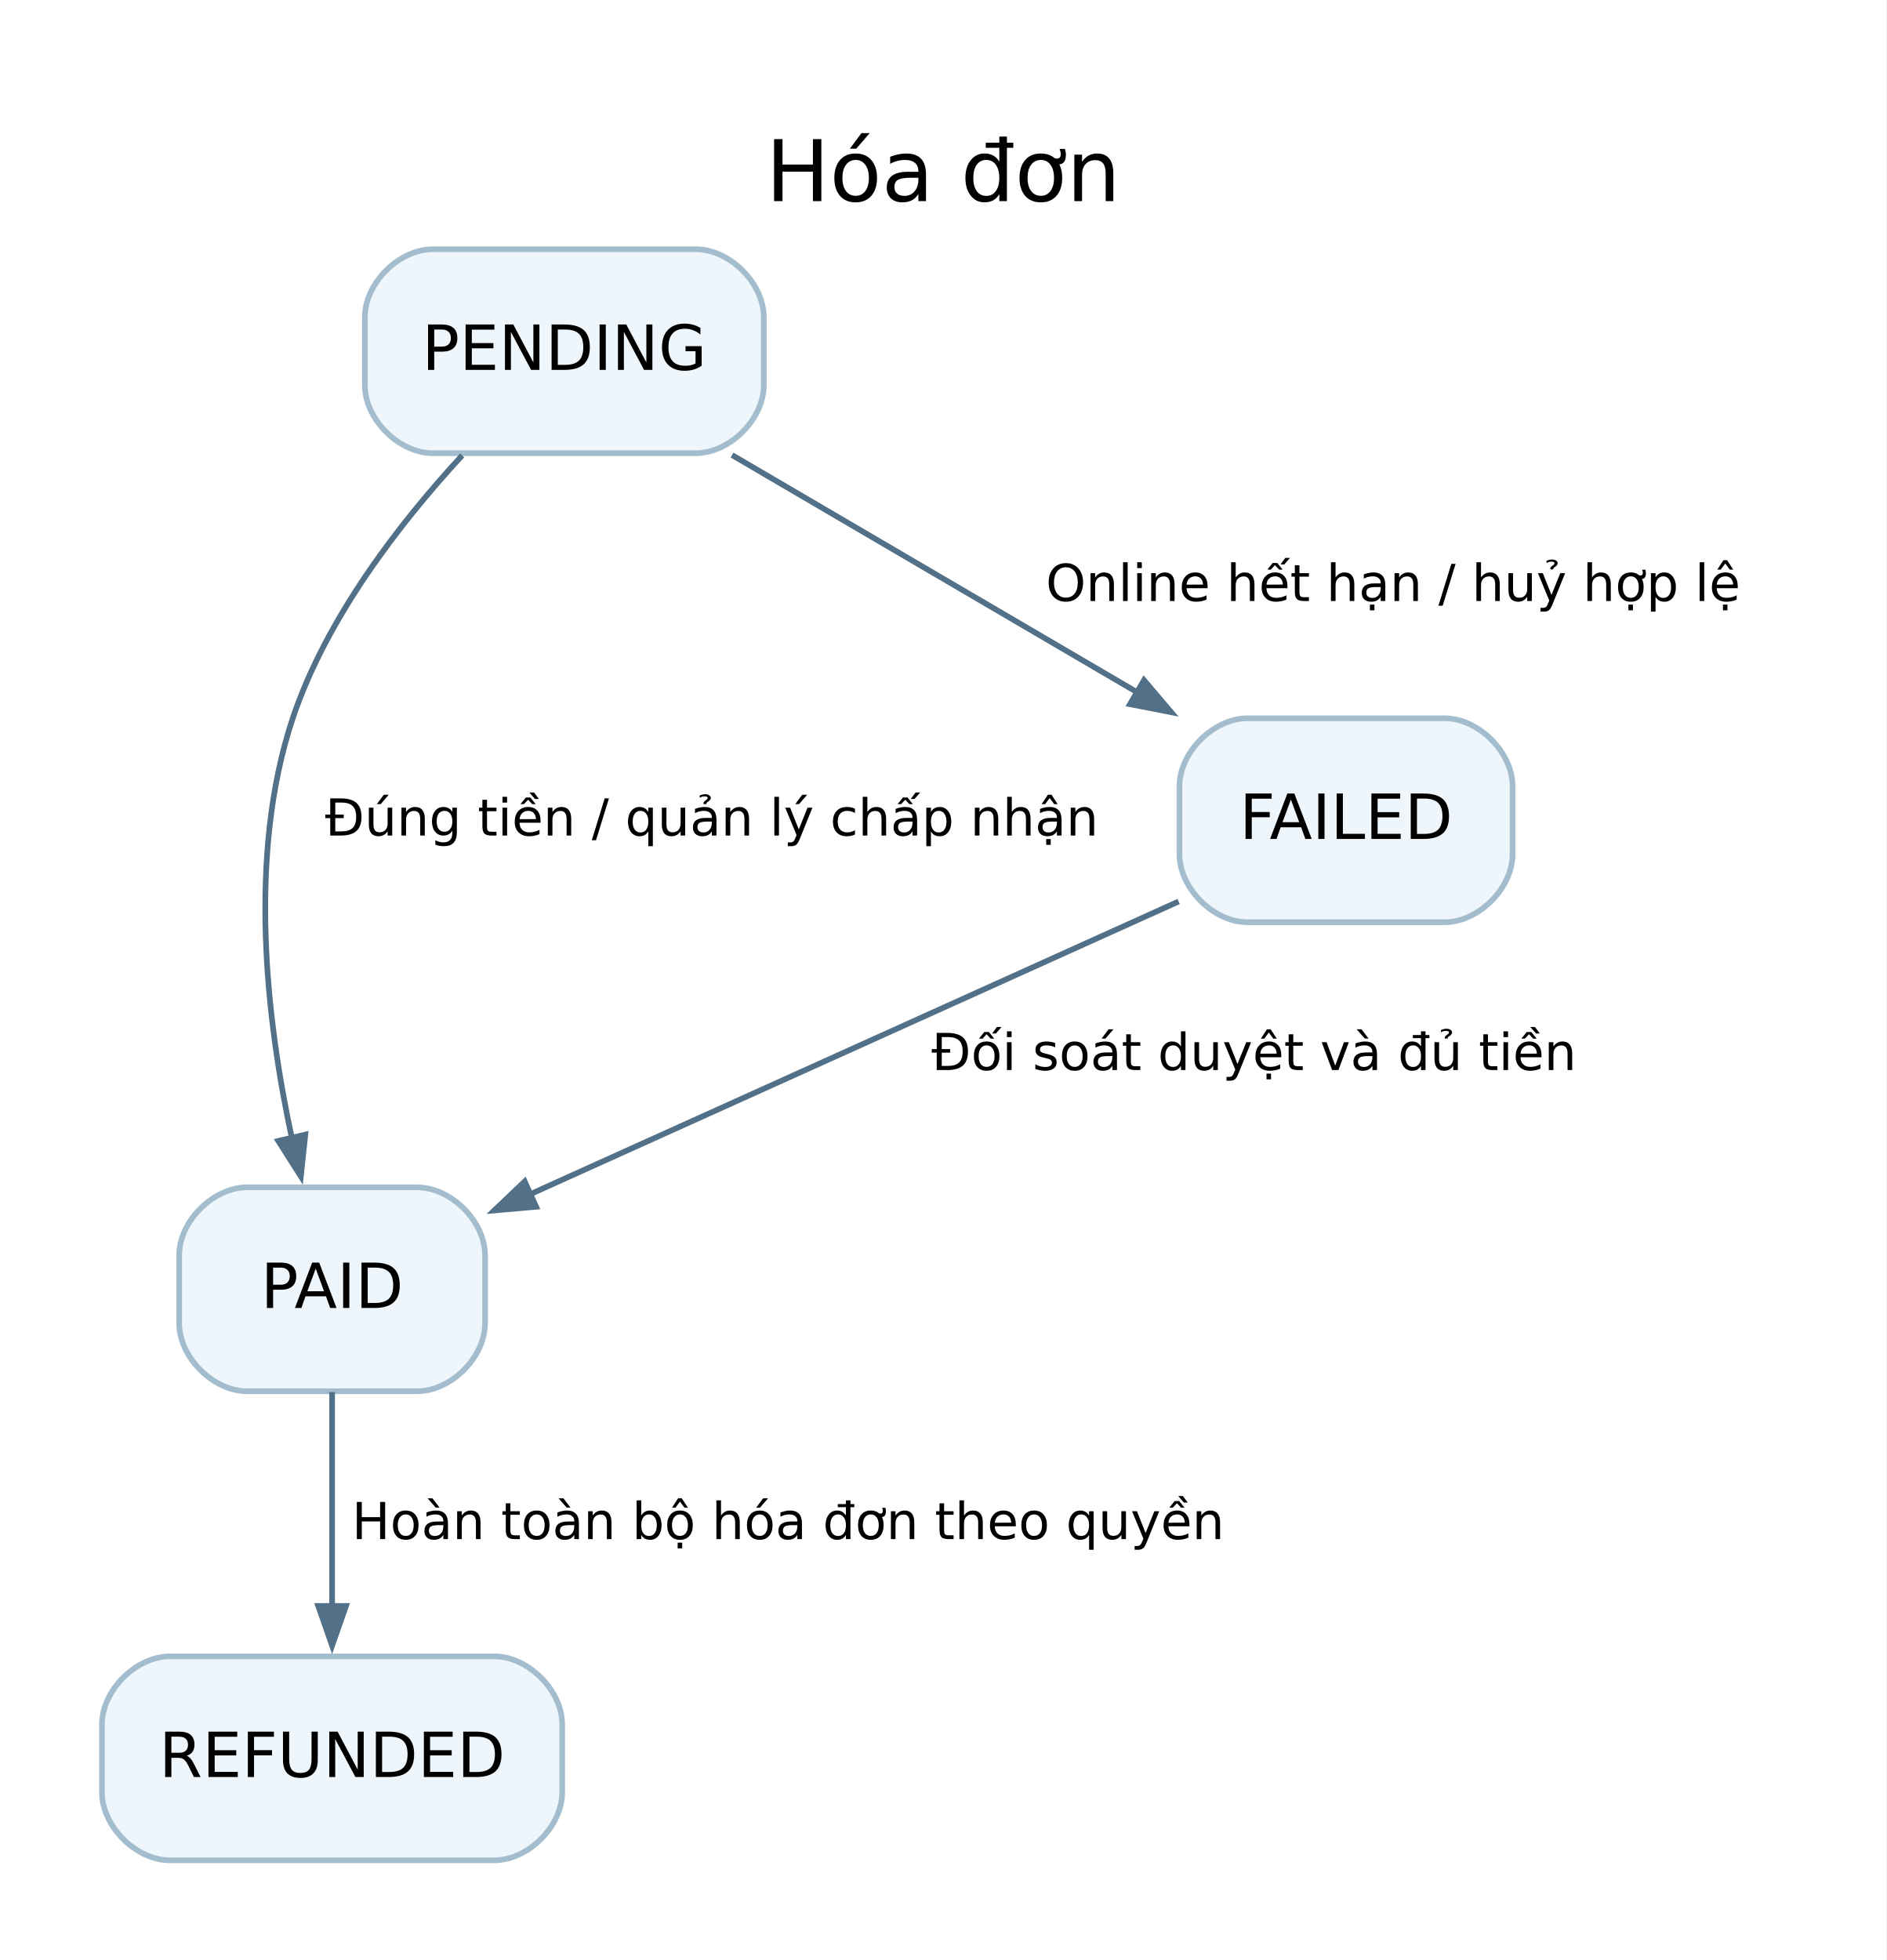
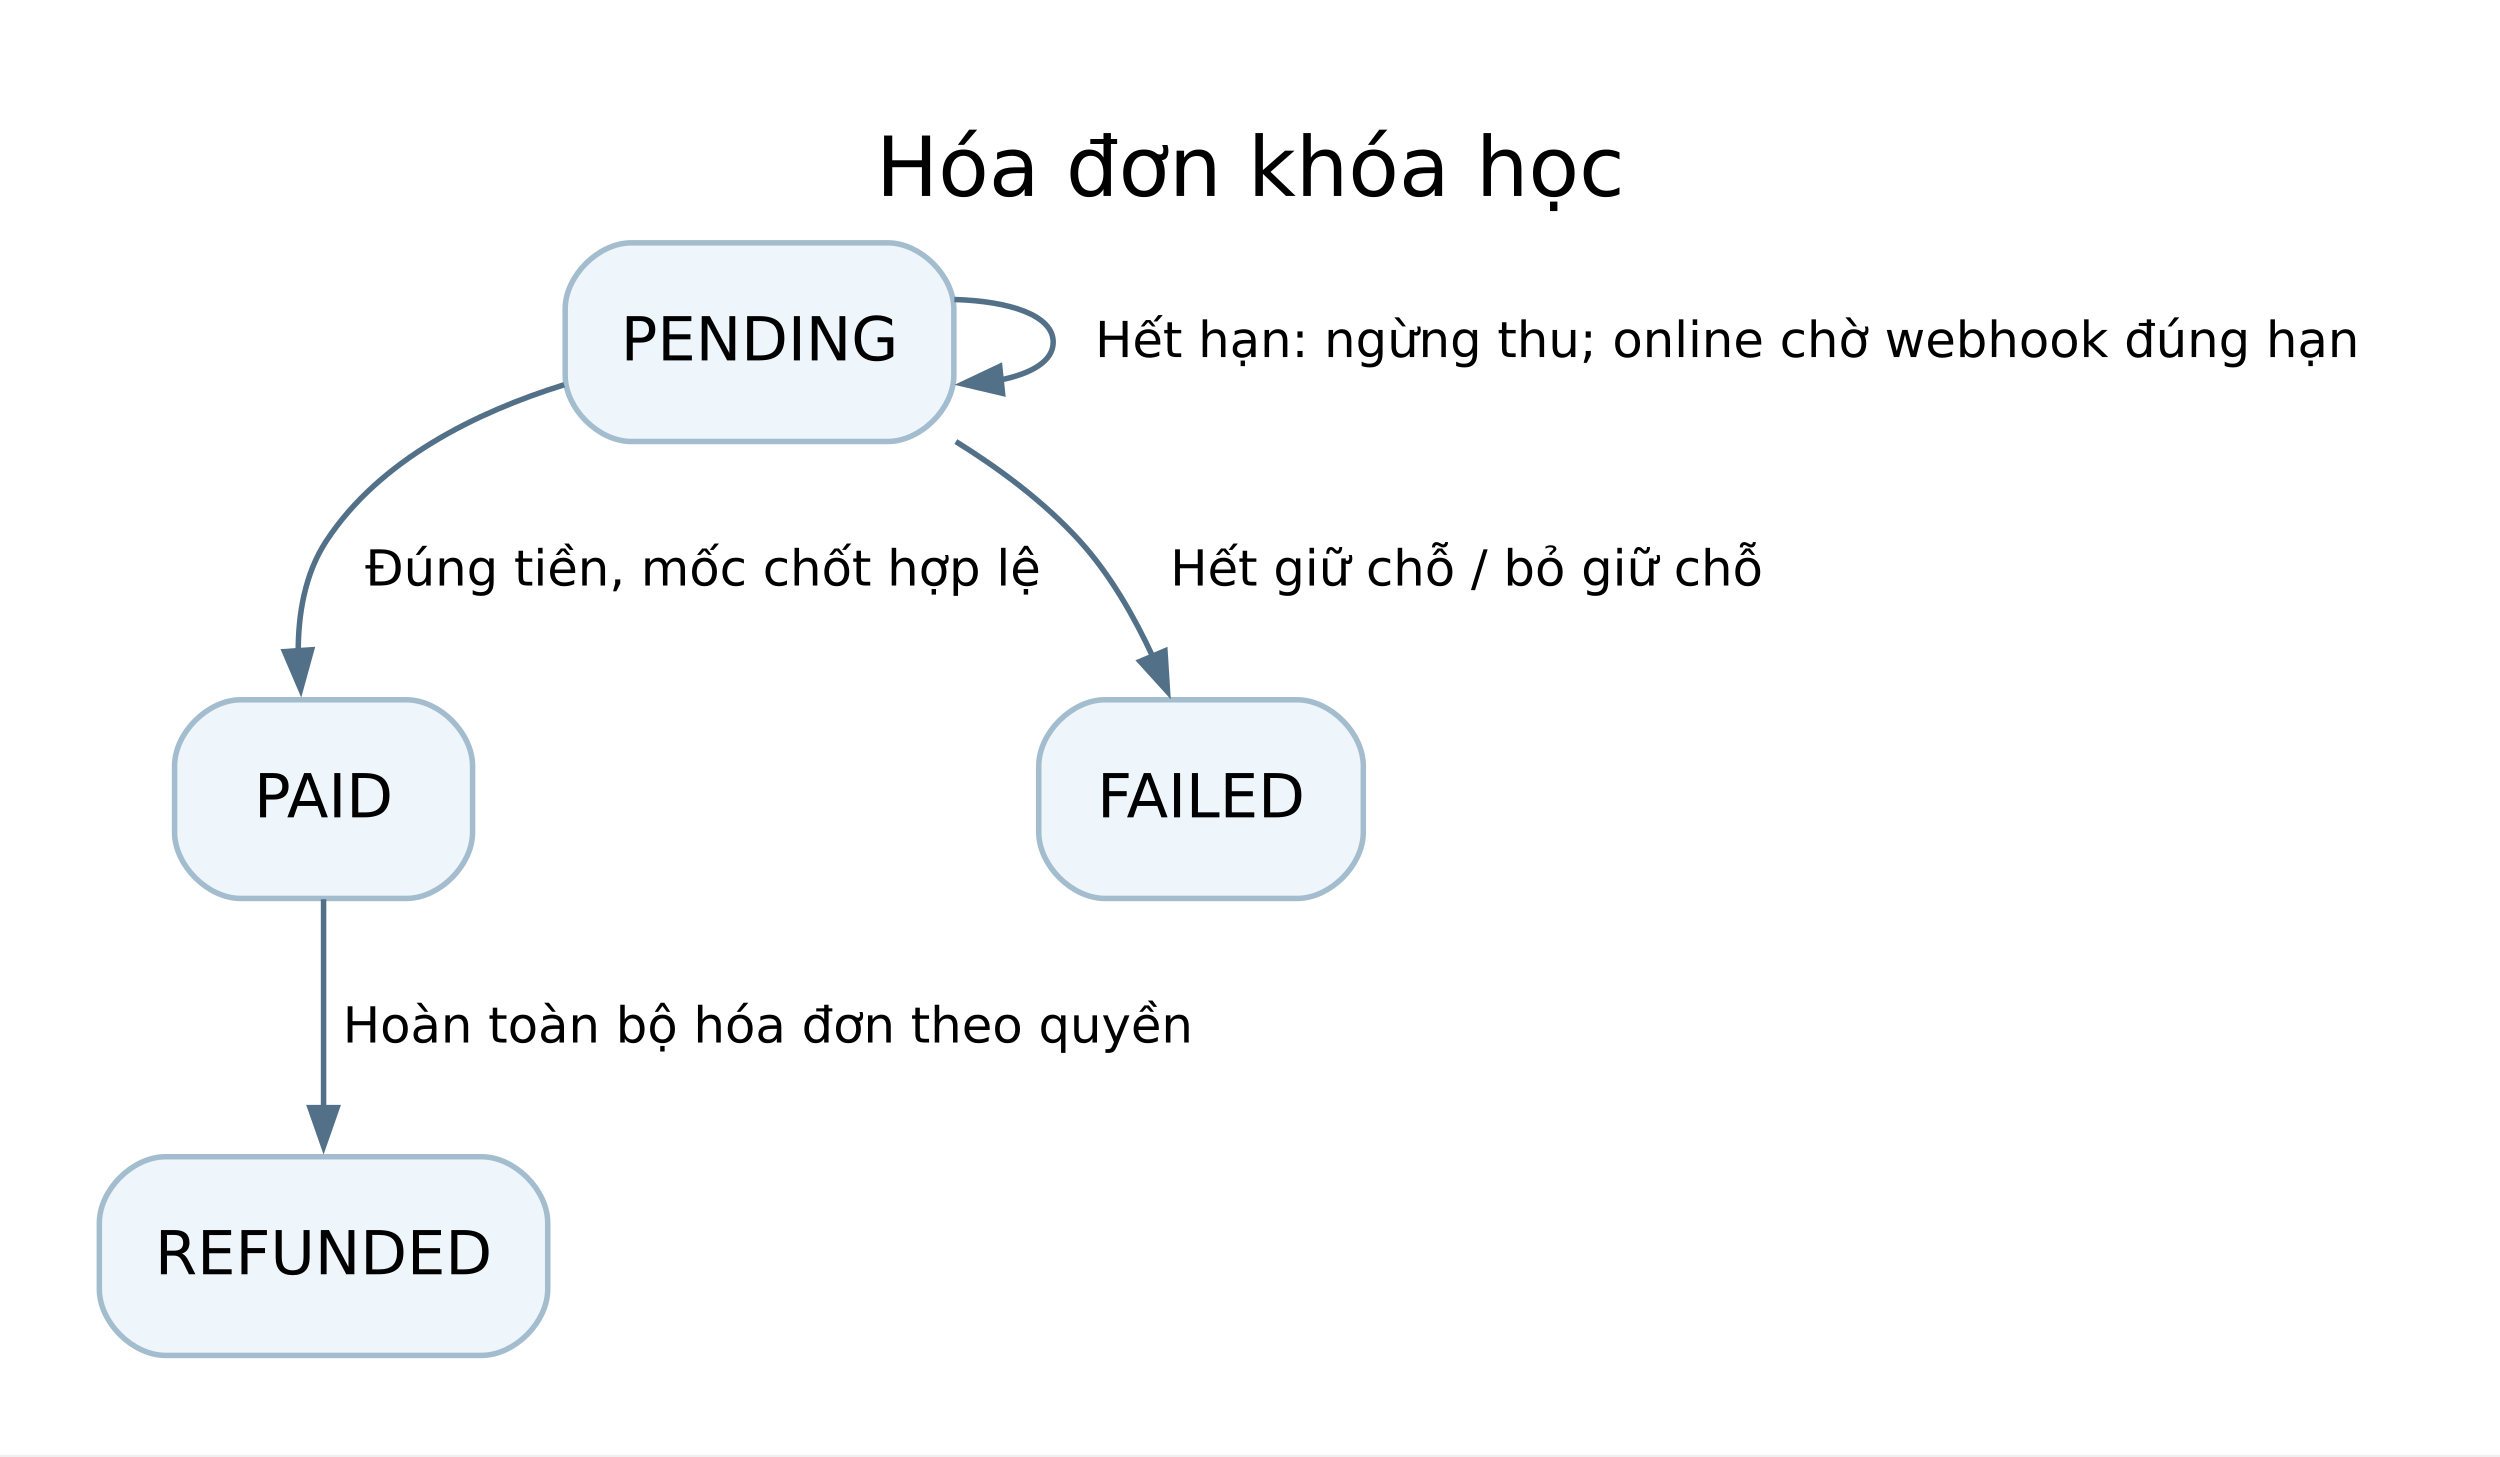
- <svg xmlns="http://www.w3.org/2000/svg" width="333pt" height="346pt" viewBox="0.00 0.00 333.00 346.00">
-   <g id="graph0" class="graph" transform="scale(1 1) rotate(0) translate(18 328.4)">
-     <polygon fill="white" stroke="none" points="-18,18 -18,-328.4 314.99,-328.4 314.99,18 -18,18" />
-     <text xml:space="preserve" text-anchor="middle" x="148.5" y="-292.9" font-family="DejaVu Sans" font-size="15.00">Hóa đơn</text>
+ <svg xmlns="http://www.w3.org/2000/svg" width="453pt" height="264pt" viewBox="0.00 0.00 453.00 264.00">
+   <g id="graph0" class="graph" transform="scale(1 1) rotate(0) translate(18 245.6)">
+     <polygon fill="white" stroke="none" points="-18,18 -18,-245.6 435.1,-245.6 435.1,18 -18,18" />
+     <text xml:space="preserve" text-anchor="middle" x="208.55" y="-210.1" font-family="DejaVu Sans" font-size="15.00">Hóa đơn khóa học</text>
    <g id="node1" class="node">
-       <path fill="#eef5fb" stroke="#a4bdce" d="M104.84,-284.4C104.84,-284.4 58.41,-284.4 58.41,-284.4 52.41,-284.4 46.41,-278.4 46.41,-272.4 46.41,-272.4 46.41,-260.4 46.41,-260.4 46.41,-254.4 52.41,-248.4 58.41,-248.4 58.41,-248.4 104.84,-248.4 104.84,-248.4 110.84,-248.4 116.84,-254.4 116.84,-260.4 116.84,-260.4 116.84,-272.4 116.84,-272.4 116.84,-278.4 110.84,-284.4 104.84,-284.4" />
-       <text xml:space="preserve" text-anchor="middle" x="81.63" y="-263.1" font-family="DejaVu Sans" font-size="11.00">PENDING</text>
+       <path fill="#eef5fb" stroke="#a4bdce" d="M142.84,-201.6C142.84,-201.6 96.41,-201.6 96.41,-201.6 90.41,-201.6 84.41,-195.6 84.41,-189.6 84.41,-189.6 84.41,-177.6 84.41,-177.6 84.41,-171.6 90.41,-165.6 96.41,-165.6 96.41,-165.6 142.84,-165.6 142.84,-165.6 148.84,-165.6 154.84,-171.6 154.84,-177.6 154.84,-177.6 154.84,-189.6 154.84,-189.6 154.84,-195.6 148.84,-201.6 142.84,-201.6" />
+       <text xml:space="preserve" text-anchor="middle" x="119.63" y="-180.3" font-family="DejaVu Sans" font-size="11.00">PENDING</text>
+     </g>
+     <g id="edge1" class="edge">
+       <path fill="none" stroke="#527087" d="M154.94,-191.33C165.05,-191.03 172.84,-188.45 172.84,-183.6 172.84,-180.19 168.99,-177.9 163.19,-176.74" />
+       <polygon fill="#527087" stroke="#527087" points="163.66,-174.33 156.44,-176.03 163.15,-179.2 163.66,-174.33" />
+       <text xml:space="preserve" text-anchor="middle" x="294.97" y="-180.9" font-family="DejaVu Sans" font-size="9.00">Hết hạn: ngừng thu; online chờ webhook đúng hạn</text>
    </g>
    <g id="node2" class="node">
      <path fill="#eef5fb" stroke="#a4bdce" d="M55.63,-118.8C55.63,-118.8 25.63,-118.8 25.63,-118.8 19.63,-118.8 13.63,-112.8 13.63,-106.8 13.63,-106.8 13.63,-94.8 13.63,-94.8 13.63,-88.8 19.63,-82.8 25.63,-82.8 25.63,-82.8 55.63,-82.8 55.63,-82.8 61.63,-82.8 67.63,-88.8 67.63,-94.8 67.63,-94.8 67.63,-106.8 67.63,-106.8 67.63,-112.8 61.63,-118.8 55.63,-118.8" />
      <text xml:space="preserve" text-anchor="middle" x="40.63" y="-97.5" font-family="DejaVu Sans" font-size="11.00">PAID</text>
    </g>
-     <g id="edge1" class="edge">
-       <path fill="none" stroke="#527087" d="M63.59,-248C52.61,-236.11 39.61,-219.34 33.68,-201.6 25.6,-177.38 29.09,-148.07 33.52,-127.5" />
-       <polygon fill="#527087" stroke="#527087" points="35.9,-128.11 35.11,-120.73 31.13,-126.99 35.9,-128.11" />
-       <text xml:space="preserve" text-anchor="middle" x="107.65" y="-180.9" font-family="DejaVu Sans" font-size="9.00">Đúng tiền / quản lý chấp nhận</text>
+     <g id="edge2" class="edge">
+       <path fill="none" stroke="#527087" d="M84.22,-175.88C68.24,-170.9 50.81,-162.31 41.14,-147.6 37.25,-141.68 36,-134.33 36.04,-127.26" />
+       <polygon fill="#527087" stroke="#527087" points="38.45,-127.86 36.48,-120.71 33.56,-127.53 38.45,-127.86" />
+       <text xml:space="preserve" text-anchor="middle" x="109.38" y="-139.5" font-family="DejaVu Sans" font-size="9.00">Đúng tiền, mốc chốt hợp lệ</text>
    </g>
    <g id="node3" class="node">
-       <path fill="#eef5fb" stroke="#a4bdce" d="M237.03,-201.6C237.03,-201.6 202.22,-201.6 202.22,-201.6 196.22,-201.6 190.22,-195.6 190.22,-189.6 190.22,-189.6 190.22,-177.6 190.22,-177.6 190.22,-171.6 196.22,-165.6 202.22,-165.6 202.22,-165.6 237.03,-165.6 237.03,-165.6 243.03,-165.6 249.03,-171.6 249.03,-177.6 249.03,-177.6 249.03,-189.6 249.03,-189.6 249.03,-195.6 243.03,-201.6 237.03,-201.6" />
-       <text xml:space="preserve" text-anchor="middle" x="219.63" y="-180.3" font-family="DejaVu Sans" font-size="11.00">FAILED</text>
+       <path fill="#eef5fb" stroke="#a4bdce" d="M217.03,-118.8C217.03,-118.8 182.22,-118.8 182.22,-118.8 176.22,-118.8 170.22,-112.8 170.22,-106.8 170.22,-106.8 170.22,-94.8 170.22,-94.8 170.22,-88.8 176.22,-82.8 182.22,-82.8 182.22,-82.8 217.03,-82.8 217.03,-82.8 223.03,-82.8 229.03,-88.8 229.03,-94.8 229.03,-94.8 229.03,-106.8 229.03,-106.8 229.03,-112.8 223.03,-118.8 217.03,-118.8" />
+       <text xml:space="preserve" text-anchor="middle" x="199.63" y="-97.5" font-family="DejaVu Sans" font-size="11.00">FAILED</text>
    </g>
-     <g id="edge2" class="edge">
-       <path fill="none" stroke="#527087" d="M111.23,-248.07C132.24,-235.76 160.58,-219.17 183.01,-206.04" />
-       <polygon fill="#527087" stroke="#527087" points="183.96,-208.32 188.76,-202.67 181.49,-204.09 183.96,-208.32" />
-       <text xml:space="preserve" text-anchor="middle" x="227.94" y="-222.3" font-family="DejaVu Sans" font-size="9.00">Online hết hạn / huỷ hợp lệ</text>
+     <g id="edge3" class="edge">
+       <path fill="none" stroke="#527087" d="M155.2,-165.59C163.26,-160.59 171.3,-154.56 177.63,-147.6 183.12,-141.56 187.51,-133.9 190.89,-126.59" />
+       <polygon fill="#527087" stroke="#527087" points="193.09,-127.67 193.56,-120.27 188.58,-125.76 193.09,-127.67" />
+       <text xml:space="preserve" text-anchor="middle" x="247.74" y="-139.5" font-family="DejaVu Sans" font-size="9.00">Hết giữ chỗ / bỏ giữ chỗ</text>
    </g>
    <g id="node4" class="node">
      <path fill="#eef5fb" stroke="#a4bdce" d="M69.25,-36C69.25,-36 12,-36 12,-36 6,-36 0,-30 0,-24 0,-24 0,-12 0,-12 0,-6 6,0 12,0 12,0 69.25,0 69.25,0 75.25,0 81.25,-6 81.25,-12 81.25,-12 81.25,-24 81.25,-24 81.25,-30 75.25,-36 69.25,-36" />
      <text xml:space="preserve" text-anchor="middle" x="40.63" y="-14.7" font-family="DejaVu Sans" font-size="11.00">REFUNDED</text>
    </g>
    <g id="edge4" class="edge">
      <path fill="none" stroke="#527087" d="M40.63,-82.66C40.63,-71.6 40.63,-57 40.63,-44.57" />
      <polygon fill="#527087" stroke="#527087" points="43.08,-44.9 40.63,-37.9 38.18,-44.9 43.08,-44.9" />
      <text xml:space="preserve" text-anchor="middle" x="121.13" y="-56.7" font-family="DejaVu Sans" font-size="9.00">Hoàn toàn bộ hóa đơn theo quyền</text>
    </g>
-     <g id="edge3" class="edge">
-       <path fill="none" stroke="#527087" d="M190.07,-169.26C158.63,-155.07 108.92,-132.63 75.57,-117.57" />
-       <polygon fill="#527087" stroke="#527087" points="76.65,-115.37 69.26,-114.72 74.63,-119.84 76.65,-115.37" />
-       <text xml:space="preserve" text-anchor="middle" x="203.38" y="-139.5" font-family="DejaVu Sans" font-size="9.00">Đối soát duyệt và đủ tiền</text>
-     </g>
  </g>
</svg>
